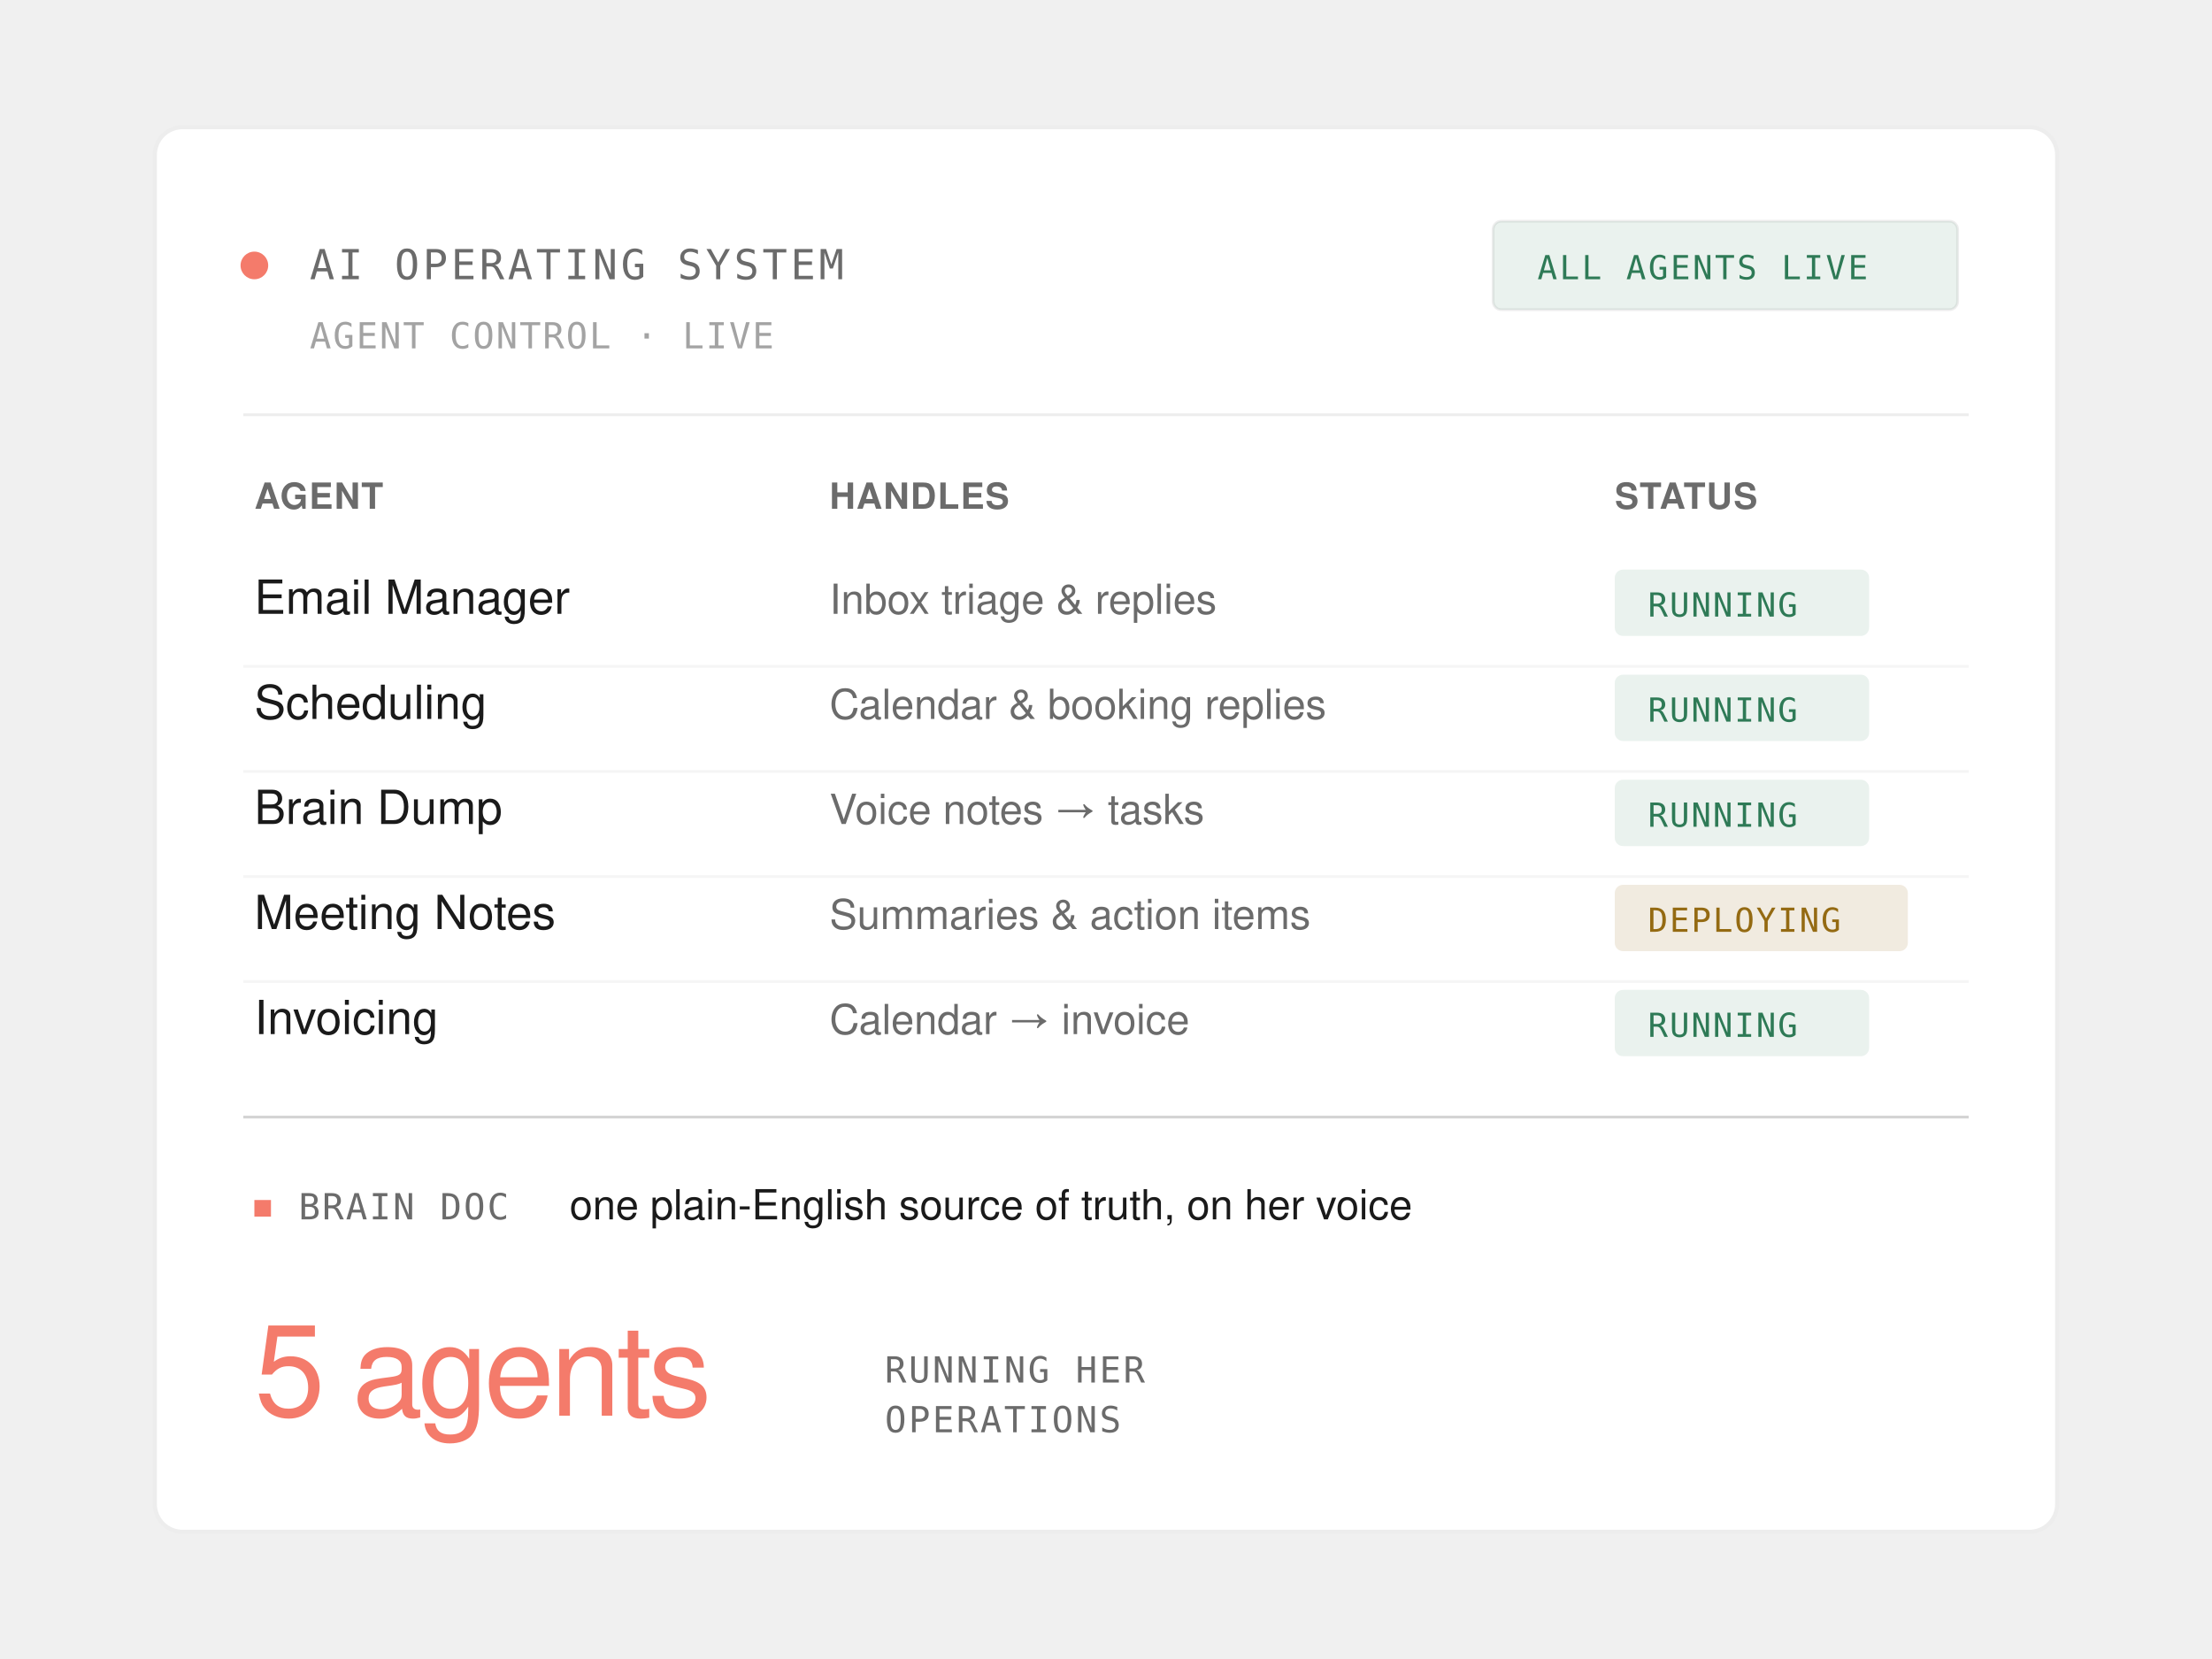
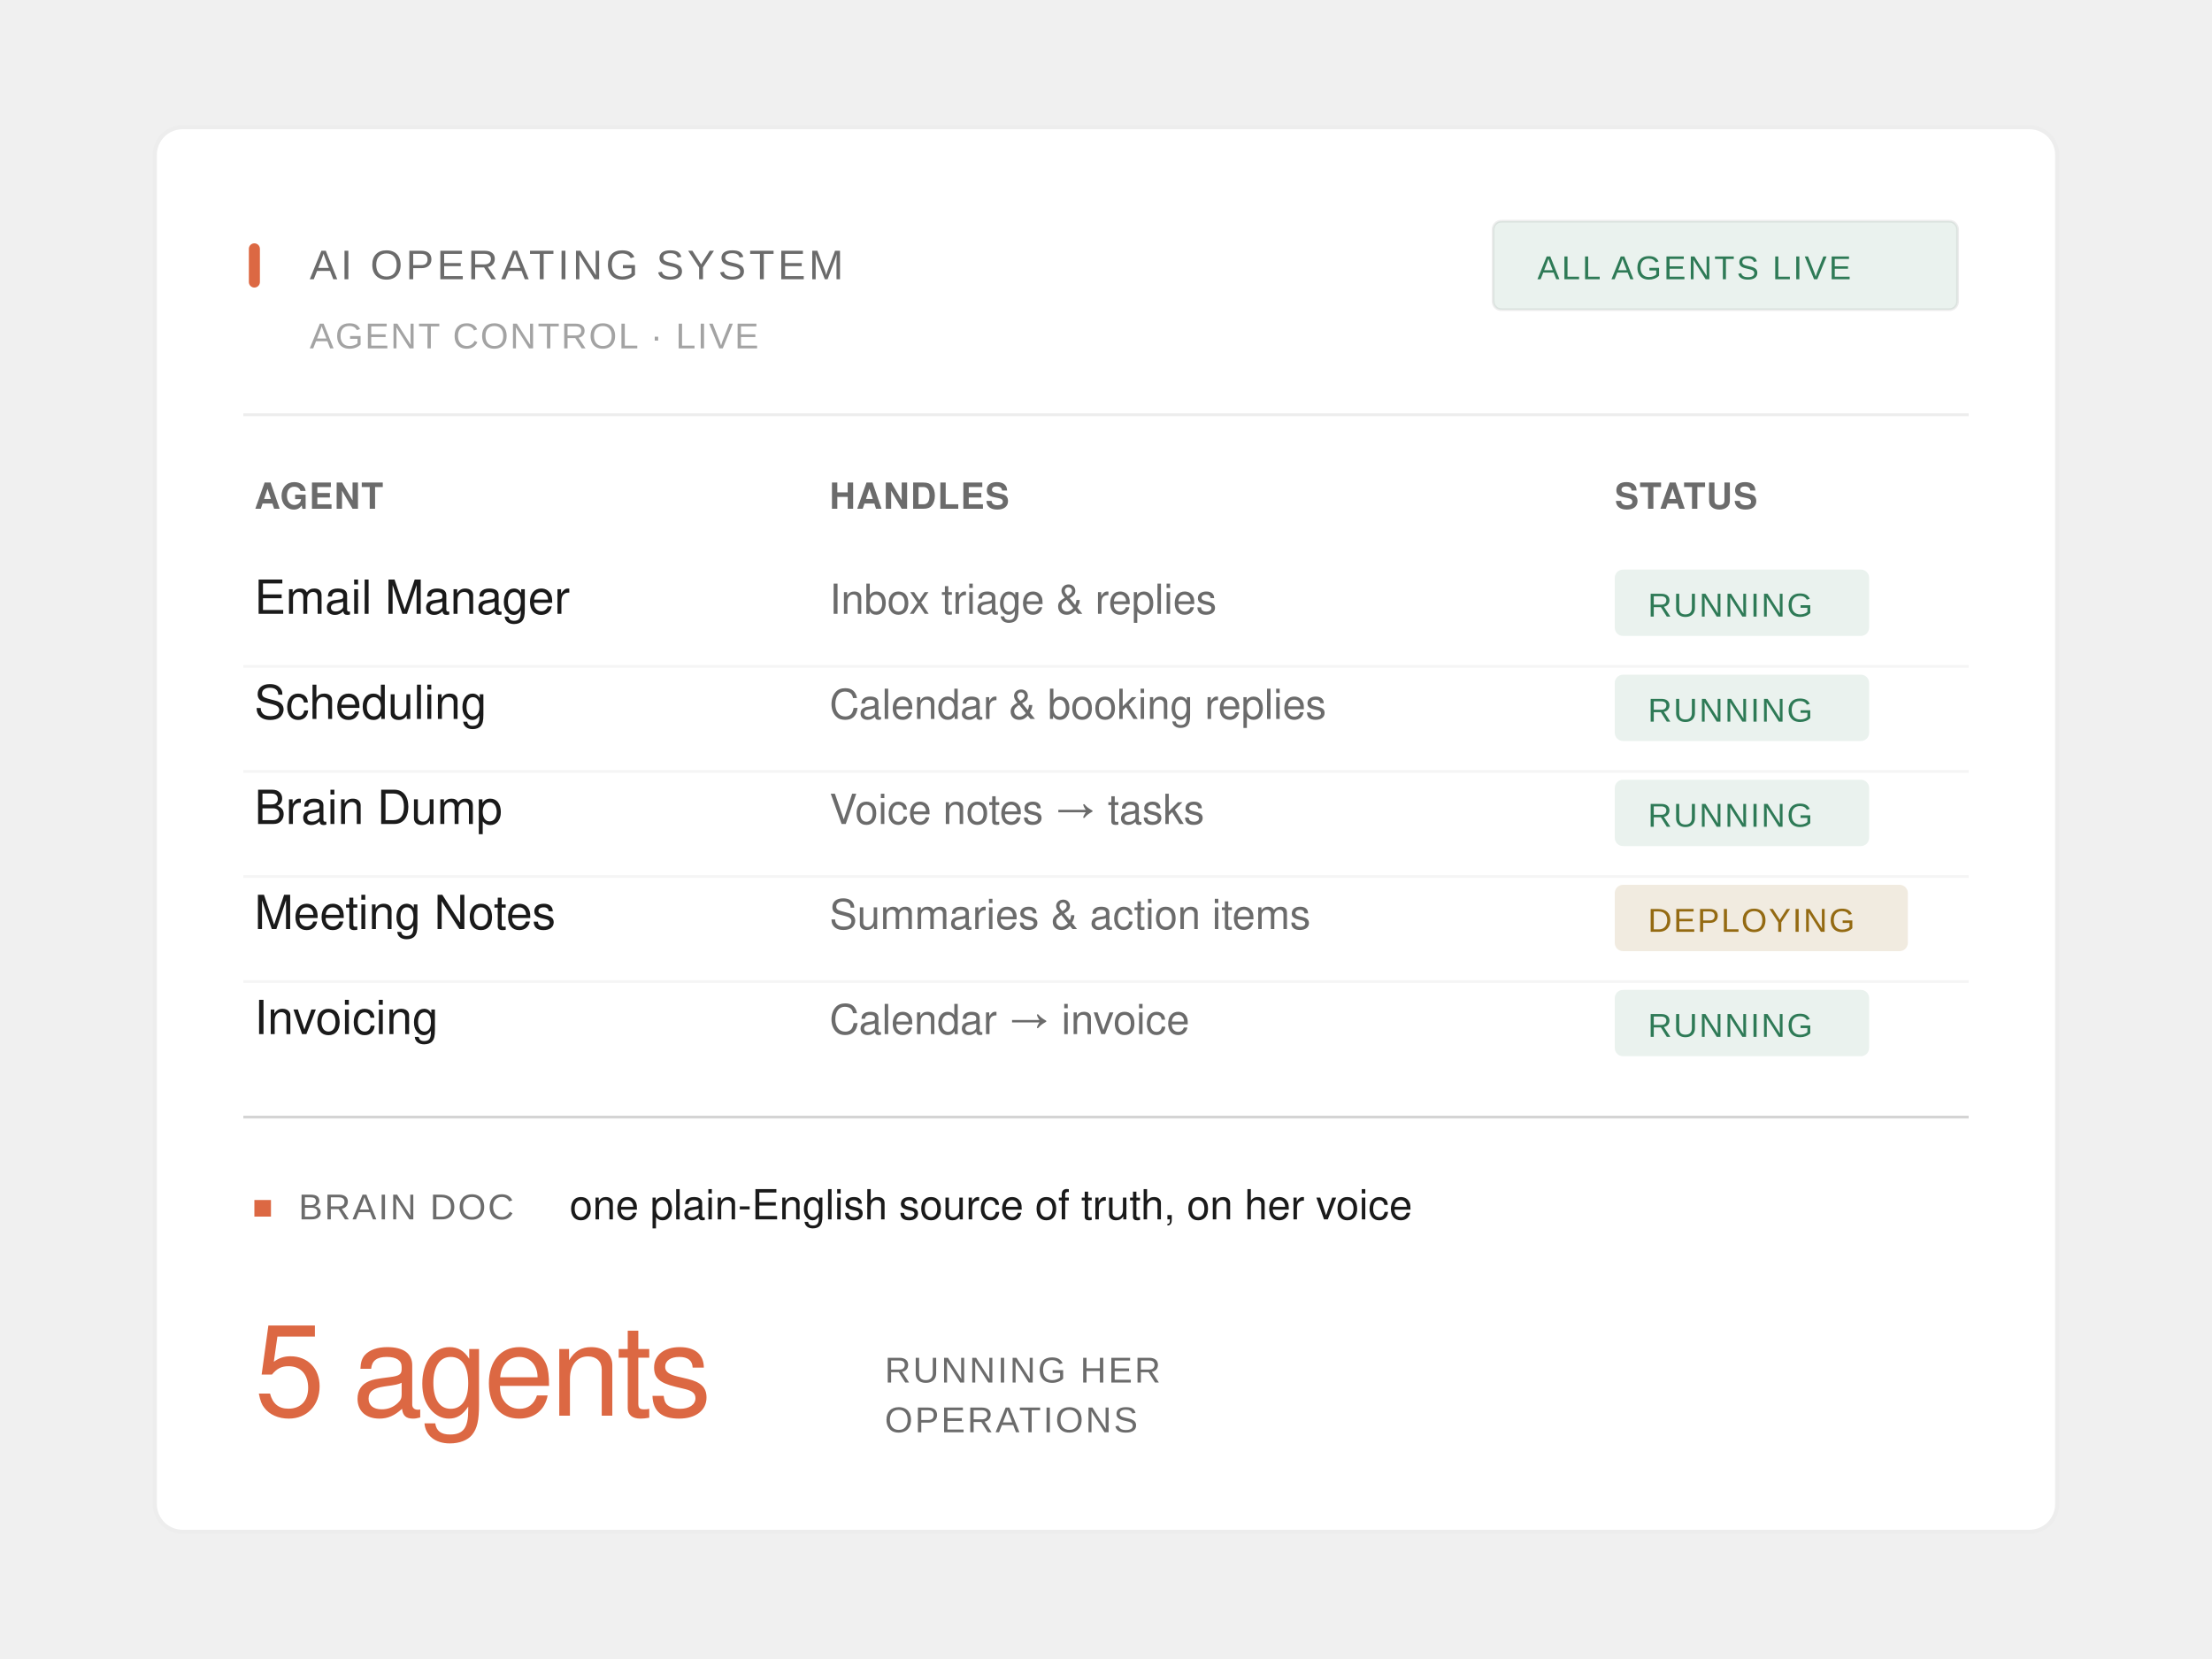
<svg xmlns="http://www.w3.org/2000/svg" viewBox="0 0 800 600" role="img" aria-label="AI operating system control panel showing five autonomous agents and a central brain document">
  <defs>
    <style>
-       .mono { font-family: 'IBM Plex Mono', ui-monospace, monospace; }
+       .mono { font-family: 'Schibsted Grotesk', 'Inter Tight', 'Helvetica Neue', Arial, sans-serif; }
      .sans { font-family: 'Inter Tight', Helvetica, Arial, sans-serif; }
    </style>
  </defs>
  <rect x="56" y="46" width="688" height="508" rx="10" fill="#FFFFFF" stroke="#EDEDED" stroke-width="1.5" />
-   <circle cx="92" cy="96" r="5" fill="#F47B6B" />
+   <rect x="90" y="88" width="4" height="16" rx="2" fill="#DC6843" />
  <text x="112" y="101" class="mono" font-size="15" letter-spacing="1.2" fill="#6B6B6B">AI OPERATING SYSTEM</text>
  <text x="112" y="126" class="mono" font-size="13" letter-spacing="0.6" fill="#A3A3A3">AGENT CONTROL · LIVE</text>
  <g>
    <rect x="540" y="80" width="168" height="32" rx="3" fill="#FFFFFF" stroke="#EDEDED" />
    <rect x="540" y="80" width="168" height="32" rx="3" fill="#2E7A56" fill-opacity="0.10" />
    <text x="556" y="101" class="mono" font-size="12" letter-spacing="0.8" fill="#2E7A56">ALL AGENTS LIVE</text>
  </g>
  <line x1="88" y1="150" x2="712" y2="150" stroke="#EDEDED" stroke-width="1" />
  <text x="92" y="184" class="sans" font-size="13" font-weight="600" letter-spacing="0.4" fill="#6B6B6B">AGENT</text>
  <text x="300" y="184" class="sans" font-size="13" font-weight="600" letter-spacing="0.4" fill="#6B6B6B">HANDLES</text>
  <text x="584" y="184" class="sans" font-size="13" font-weight="600" letter-spacing="0.4" fill="#6B6B6B">STATUS</text>
  <g>
    <text x="92" y="222" class="sans" font-size="17" fill="#1A1A1A">Email Manager</text>
    <text x="300" y="222" class="sans" font-size="15" fill="#6B6B6B">Inbox triage &amp; replies</text>
    <rect x="584" y="206" width="92" height="24" rx="3" fill="#2E7A56" fill-opacity="0.10" />
    <text x="596" y="223" class="mono" font-size="12" letter-spacing="0.6" fill="#2E7A56">RUNNING</text>
    <line x1="88" y1="241" x2="712" y2="241" stroke="#F5F5F5" stroke-width="1" />
    <text x="92" y="260" class="sans" font-size="17" fill="#1A1A1A">Scheduling</text>
    <text x="300" y="260" class="sans" font-size="15" fill="#6B6B6B">Calendar &amp; booking replies</text>
    <rect x="584" y="244" width="92" height="24" rx="3" fill="#2E7A56" fill-opacity="0.10" />
    <text x="596" y="261" class="mono" font-size="12" letter-spacing="0.6" fill="#2E7A56">RUNNING</text>
    <line x1="88" y1="279" x2="712" y2="279" stroke="#F5F5F5" stroke-width="1" />
    <text x="92" y="298" class="sans" font-size="17" fill="#1A1A1A">Brain Dump</text>
    <text x="300" y="298" class="sans" font-size="15" fill="#6B6B6B">Voice notes → tasks</text>
    <rect x="584" y="282" width="92" height="24" rx="3" fill="#2E7A56" fill-opacity="0.10" />
    <text x="596" y="299" class="mono" font-size="12" letter-spacing="0.6" fill="#2E7A56">RUNNING</text>
    <line x1="88" y1="317" x2="712" y2="317" stroke="#F5F5F5" stroke-width="1" />
    <text x="92" y="336" class="sans" font-size="17" fill="#1A1A1A">Meeting Notes</text>
    <text x="300" y="336" class="sans" font-size="15" fill="#6B6B6B">Summaries &amp; action items</text>
    <rect x="584" y="320" width="106" height="24" rx="3" fill="#946A12" fill-opacity="0.13" />
    <text x="596" y="337" class="mono" font-size="12" letter-spacing="0.6" fill="#946A12">DEPLOYING</text>
    <line x1="88" y1="355" x2="712" y2="355" stroke="#F5F5F5" stroke-width="1" />
    <text x="92" y="374" class="sans" font-size="17" fill="#1A1A1A">Invoicing</text>
    <text x="300" y="374" class="sans" font-size="15" fill="#6B6B6B">Calendar → invoice</text>
    <rect x="584" y="358" width="92" height="24" rx="3" fill="#2E7A56" fill-opacity="0.10" />
    <text x="596" y="375" class="mono" font-size="12" letter-spacing="0.6" fill="#2E7A56">RUNNING</text>
  </g>
  <line x1="88" y1="404" x2="712" y2="404" stroke="#D4D4D4" stroke-width="1" />
-   <rect x="92" y="434" width="6" height="6" fill="#F47B6B" />
+   <rect x="92" y="434" width="6" height="6" fill="#DC6843" />
  <text x="108" y="441" class="mono" font-size="13" letter-spacing="0.7" fill="#6B6B6B">BRAIN DOC</text>
  <text x="206" y="441" class="sans" font-size="15" fill="#1A1A1A">one plain-English source of truth, on her voice</text>
-   <text x="92" y="512" class="sans" font-size="46" font-weight="500" letter-spacing="-1.5" fill="#F47B6B">5 agents</text>
+   <text x="92" y="512" class="sans" font-size="46" font-weight="500" letter-spacing="-1.5" fill="#DC6843">5 agents</text>
  <text x="320" y="500" class="mono" font-size="13" letter-spacing="0.8" fill="#6B6B6B">RUNNING HER</text>
  <text x="320" y="518" class="mono" font-size="13" letter-spacing="0.8" fill="#6B6B6B">OPERATIONS</text>
</svg>
